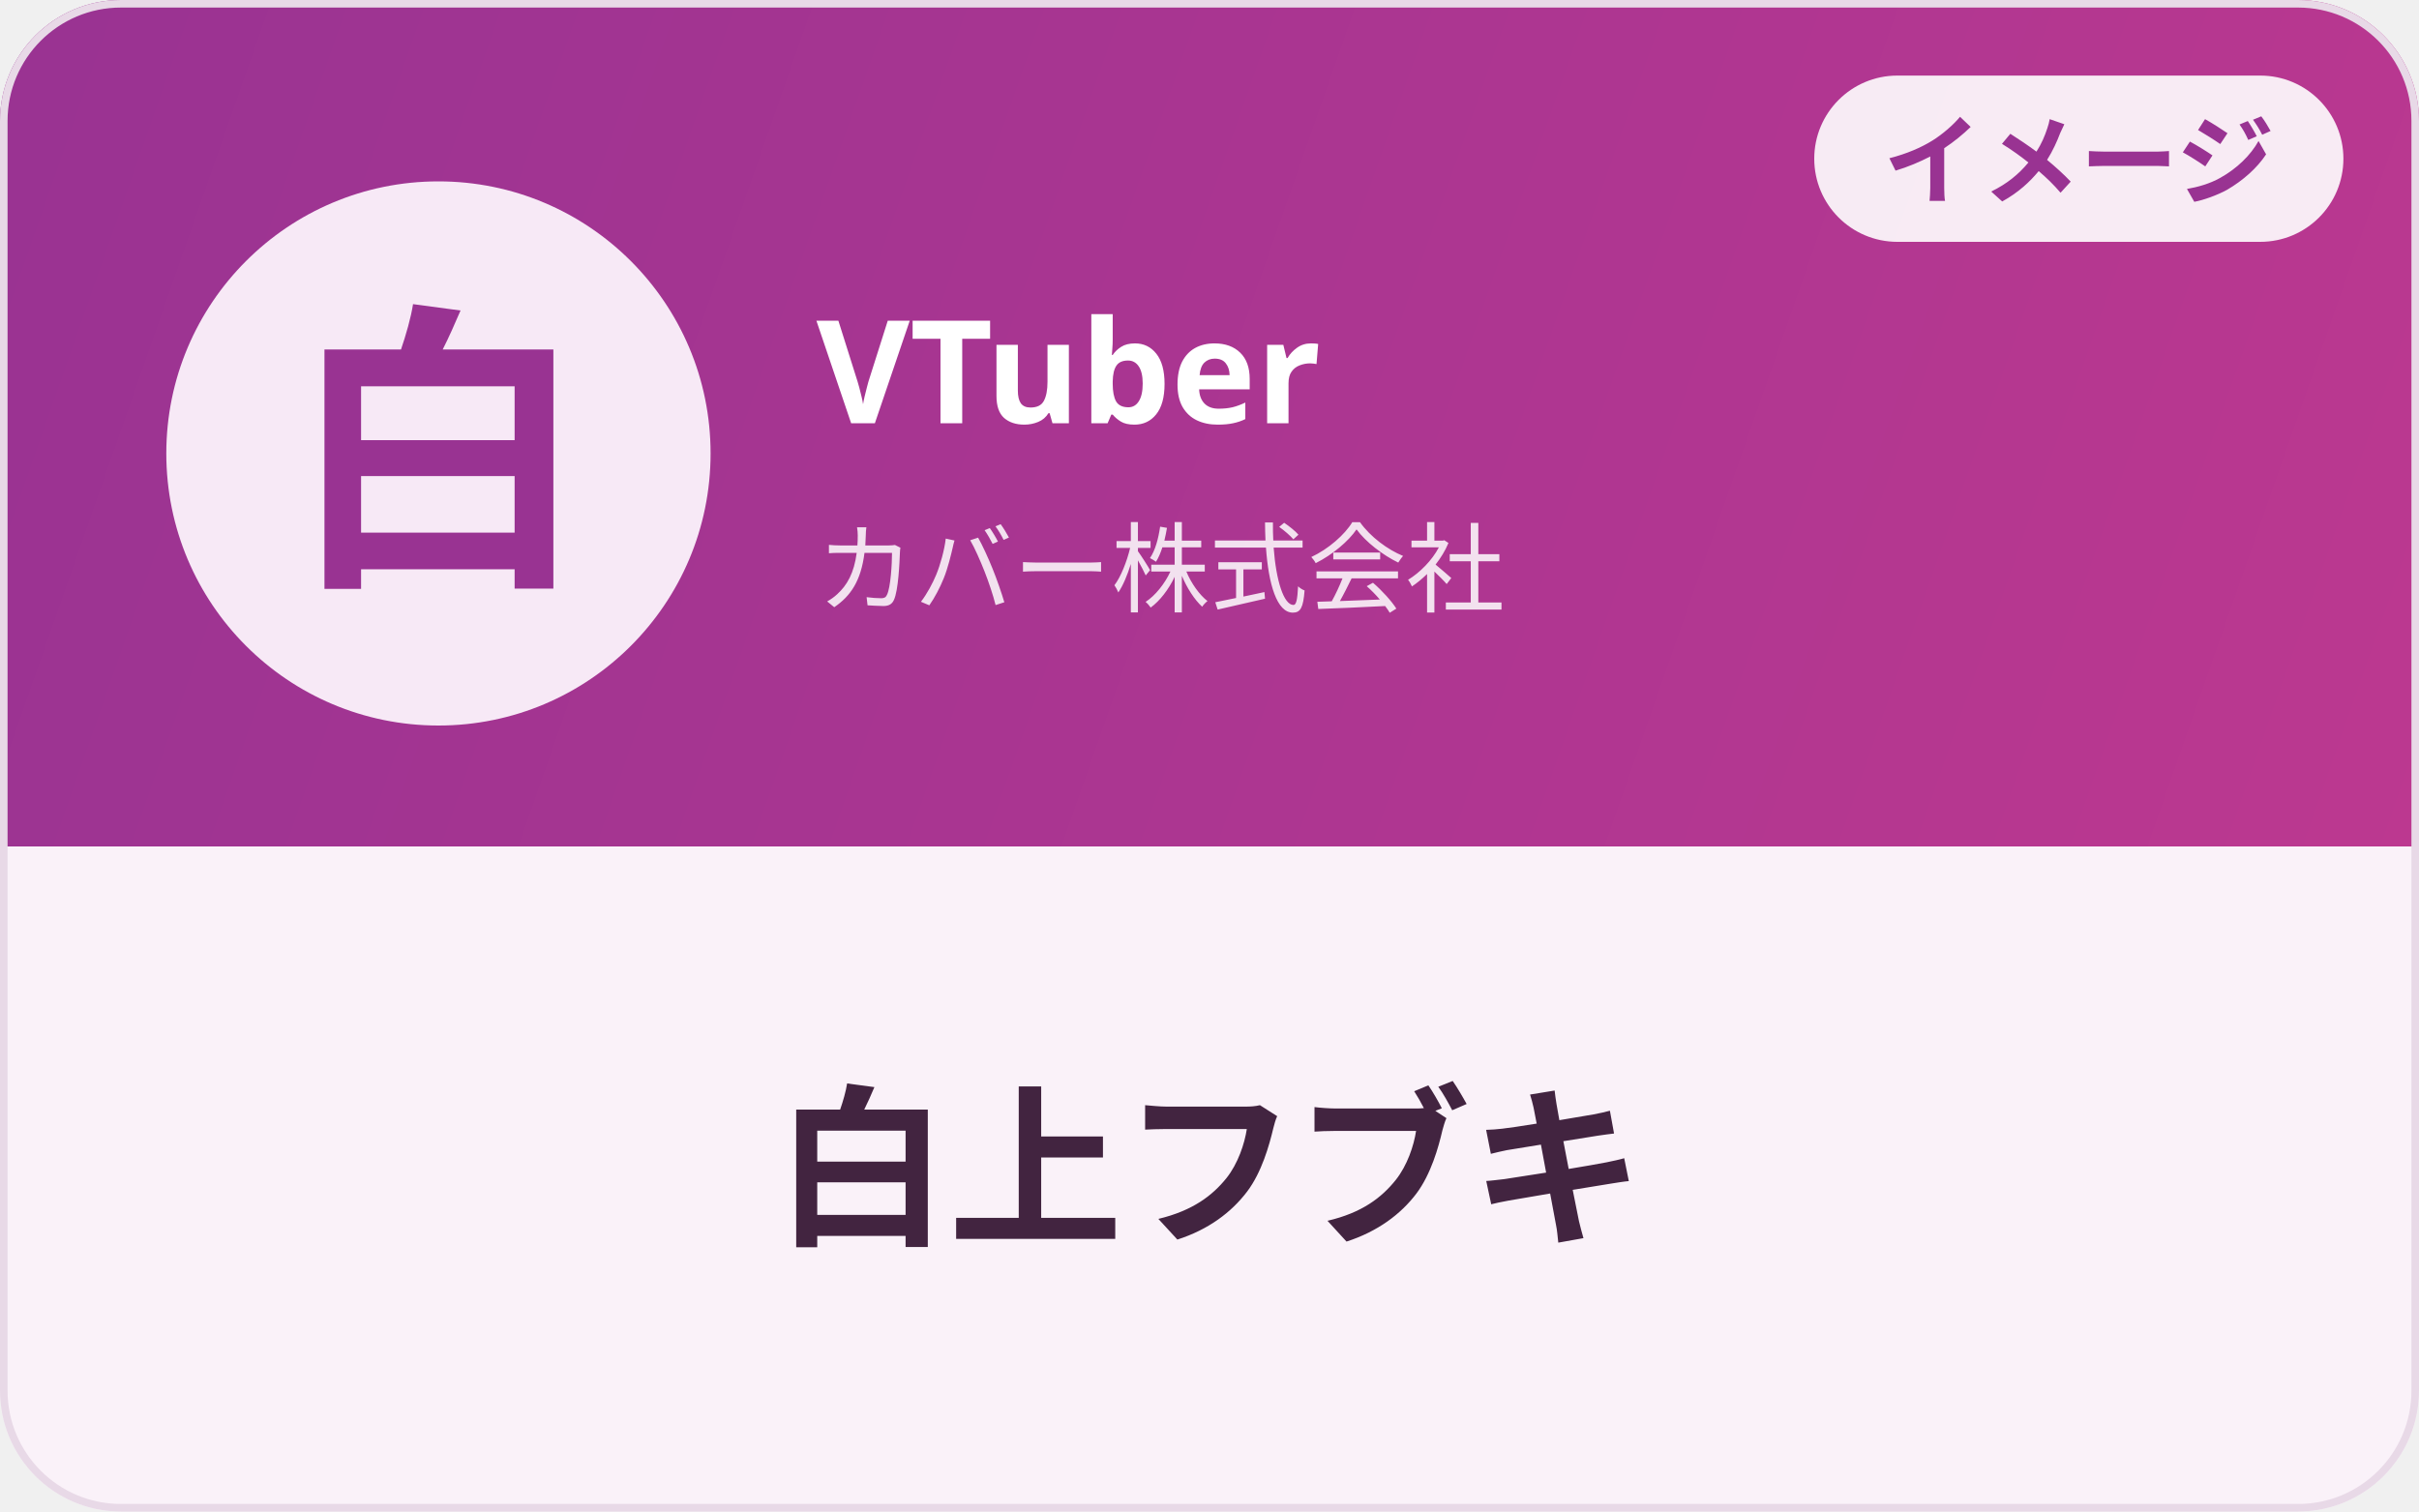
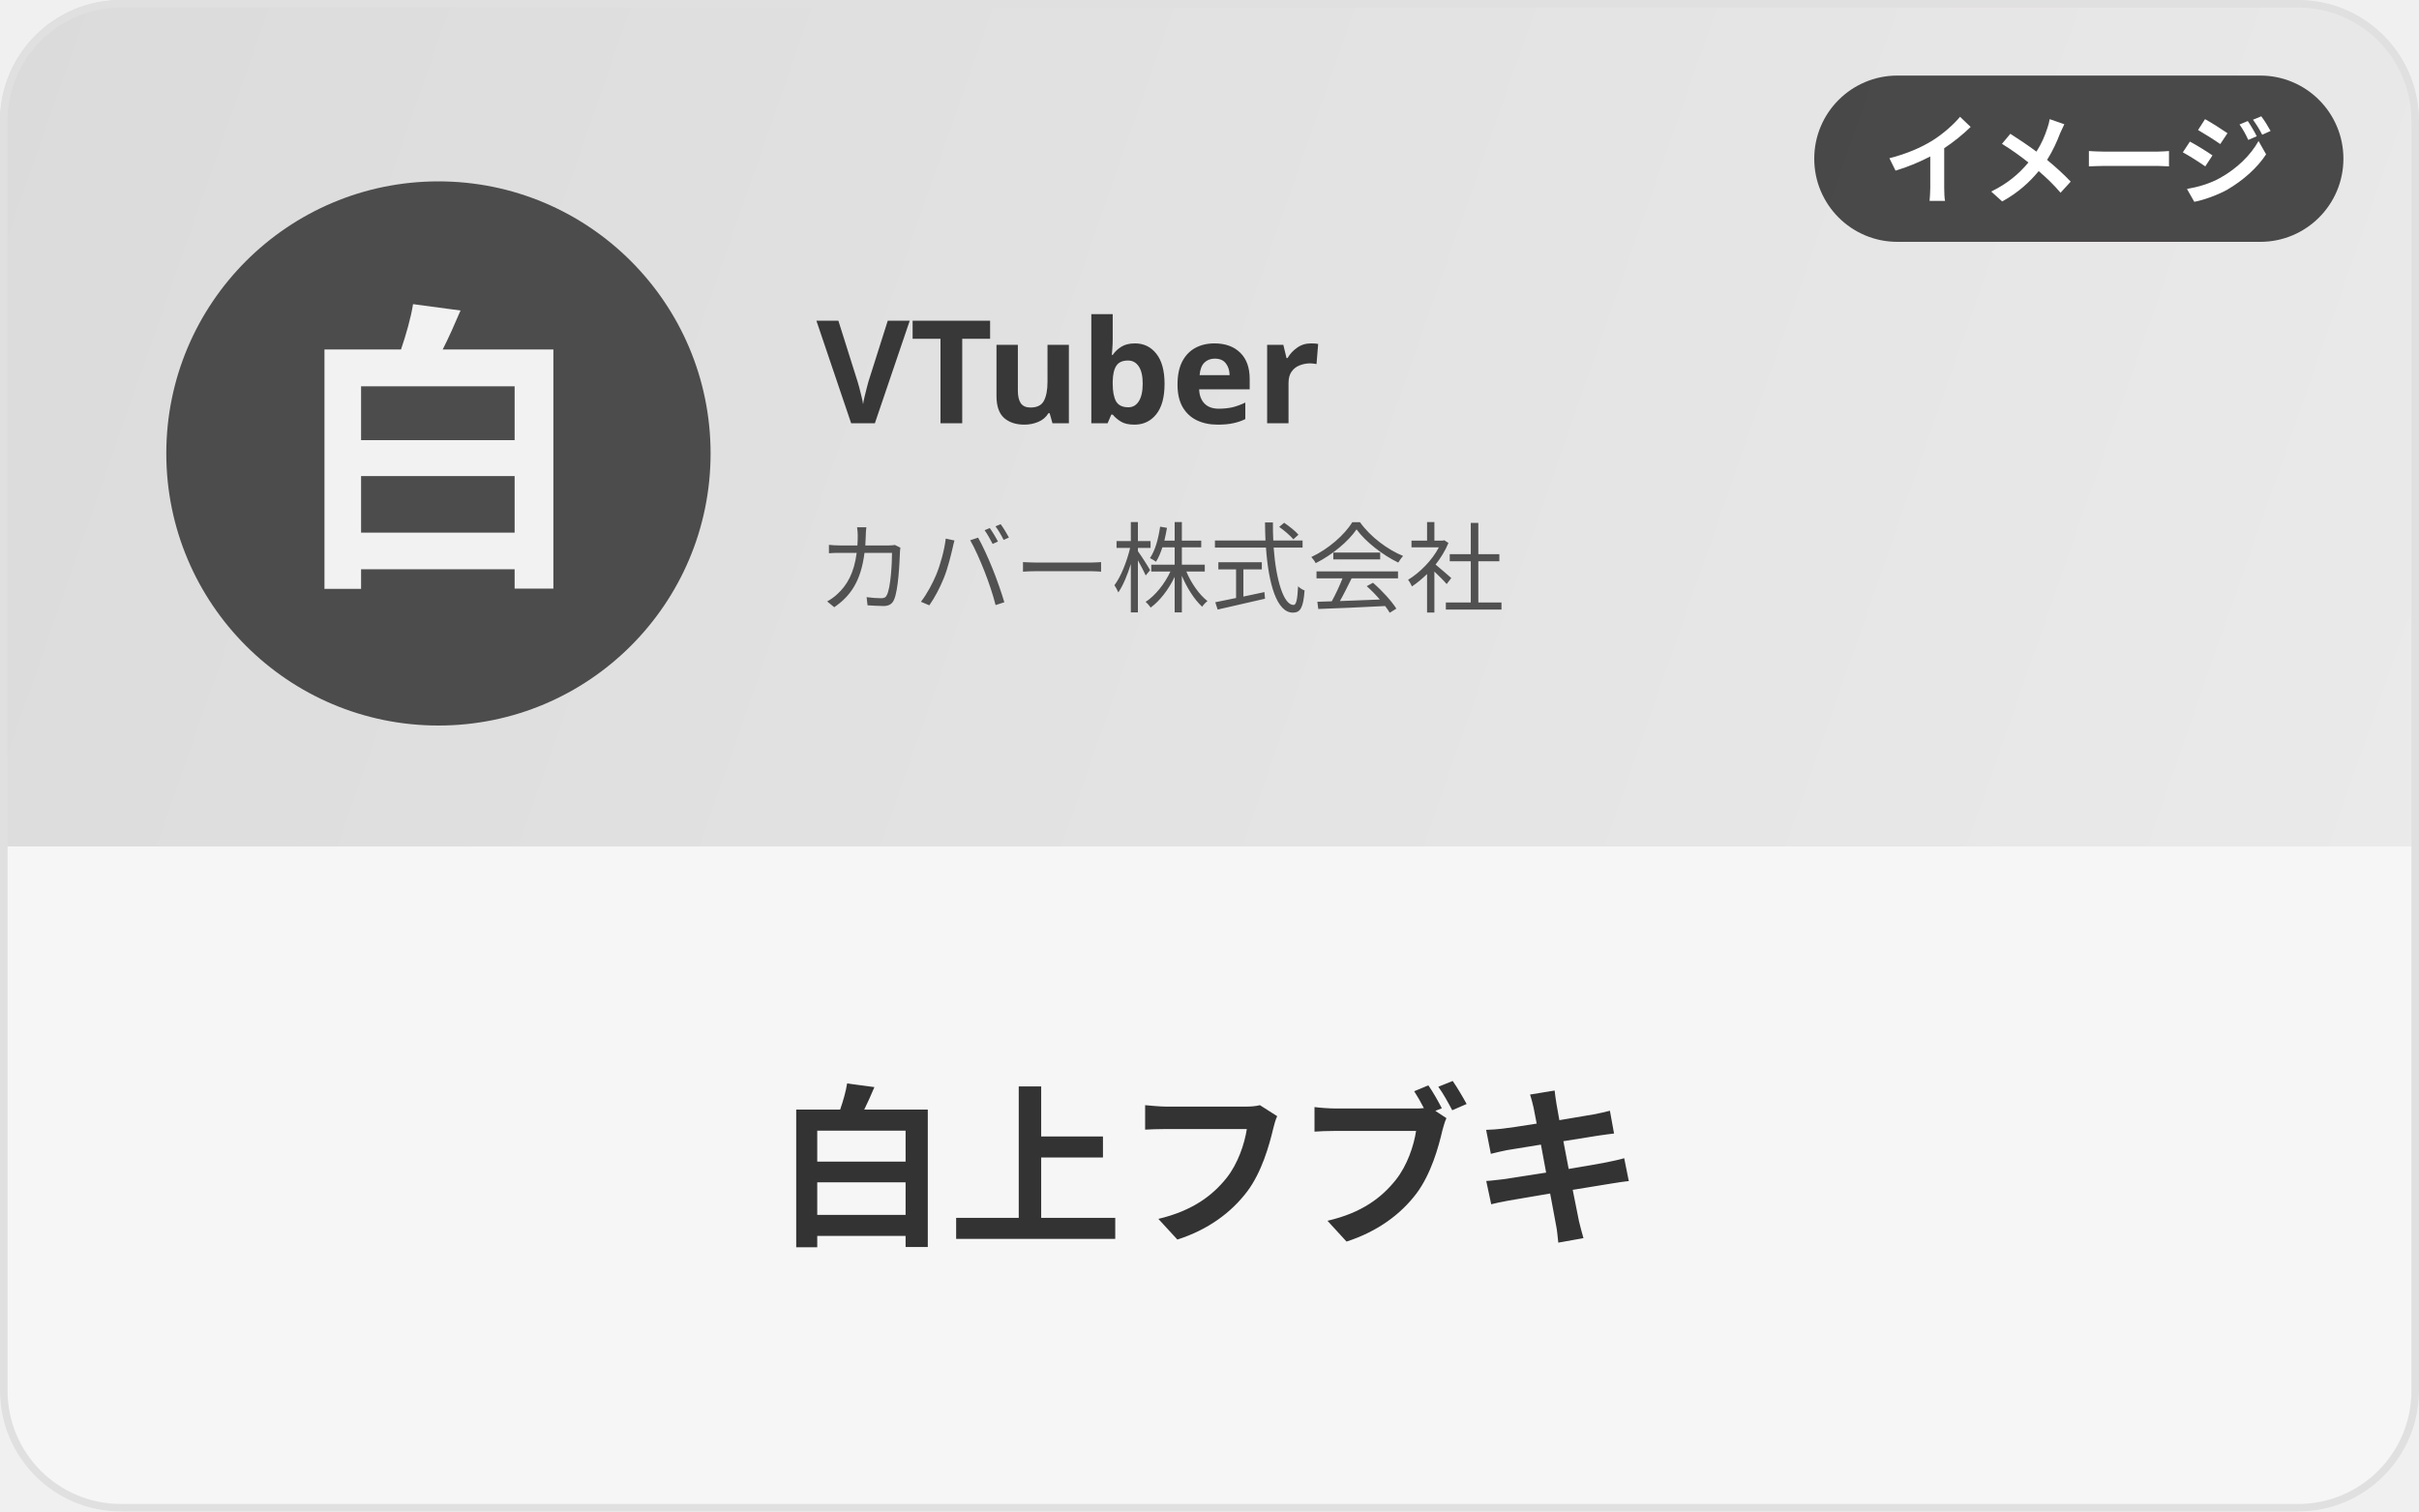
<svg xmlns="http://www.w3.org/2000/svg" viewBox="0 0 320 200" width="320" height="200" role="img" aria-label="白上フブキのイメージ画像">
  <defs>
    <linearGradient id="g74c4d63fb5" gradientUnits="userSpaceOnUse" x1="0" y1="0" x2="320" y2="112">
-       <stop offset="0" stop-color="#993392" />
-       <stop offset="1" stop-color="#bc3890" />
+       <stop offset="0" stop-color="#dbdbdb" />
+       <stop offset="1" stop-color="#ebeaea" />
    </linearGradient>
    <clipPath id="c74c4d63fb5">
      <rect x="0" y="0" width="320" height="200" rx="16" />
    </clipPath>
  </defs>
  <g clip-path="url(#c74c4d63fb5)" font-family="'Hiragino Sans','Noto Sans JP','Yu Gothic',sans-serif">
-     <rect x="0" y="0" width="320" height="200" fill="#faf2f9" />
+     <rect x="0" y="0" width="320" height="200" fill="#f6f6f6" />
    <rect x="0" y="0" width="320" height="112" fill="url(#g74c4d63fb5)" />
-     <circle cx="58" cy="60" r="36" fill="#f7e9f6" />
-     <text x="58" y="74.4" text-anchor="middle" font-size="40" font-weight="700" fill="#993392">白</text>
-     <text x="108" y="56" font-size="19" font-weight="700" fill="#ffffff">VTuber</text>
-     <text x="108" y="80" font-size="13" fill="#ffffff" fill-opacity="0.85">カバー株式会社</text>
-     <rect x="240" y="10" width="70" height="22" rx="11" fill="#ffffff" fill-opacity="0.9" />
-     <text x="275" y="26" text-anchor="middle" font-size="13" font-weight="600" fill="#993392">イメージ</text>
-     <text x="160" y="163.0" text-anchor="middle" font-size="23" font-weight="700" fill="#422440">白上フブキ</text>
+     <circle cx="58" cy="60" r="36" fill="#4c4c4c" />
+     <text x="58" y="74.4" text-anchor="middle" font-size="40" font-weight="700" fill="#f2f2f2">白</text>
+     <text x="108" y="56" font-size="19" font-weight="700" fill="#383838">VTuber</text>
+     <text x="108" y="80" font-size="13" fill="#383838" fill-opacity="0.85">カバー株式会社</text>
+     <rect x="240" y="10" width="70" height="22" rx="11" fill="#383838" fill-opacity="0.9" />
+     <text x="275" y="26" text-anchor="middle" font-size="13" font-weight="600" fill="#ffffff">イメージ</text>
+     <text x="160" y="163.0" text-anchor="middle" font-size="23" font-weight="700" fill="#333333">白上フブキ</text>
  </g>
-   <rect x="0.5" y="0.5" width="319" height="199" rx="15.5" fill="none" stroke="#e8d9e7" />
+   <rect x="0.5" y="0.5" width="319" height="199" rx="15.5" fill="none" stroke="#e0e0e0" />
</svg>
